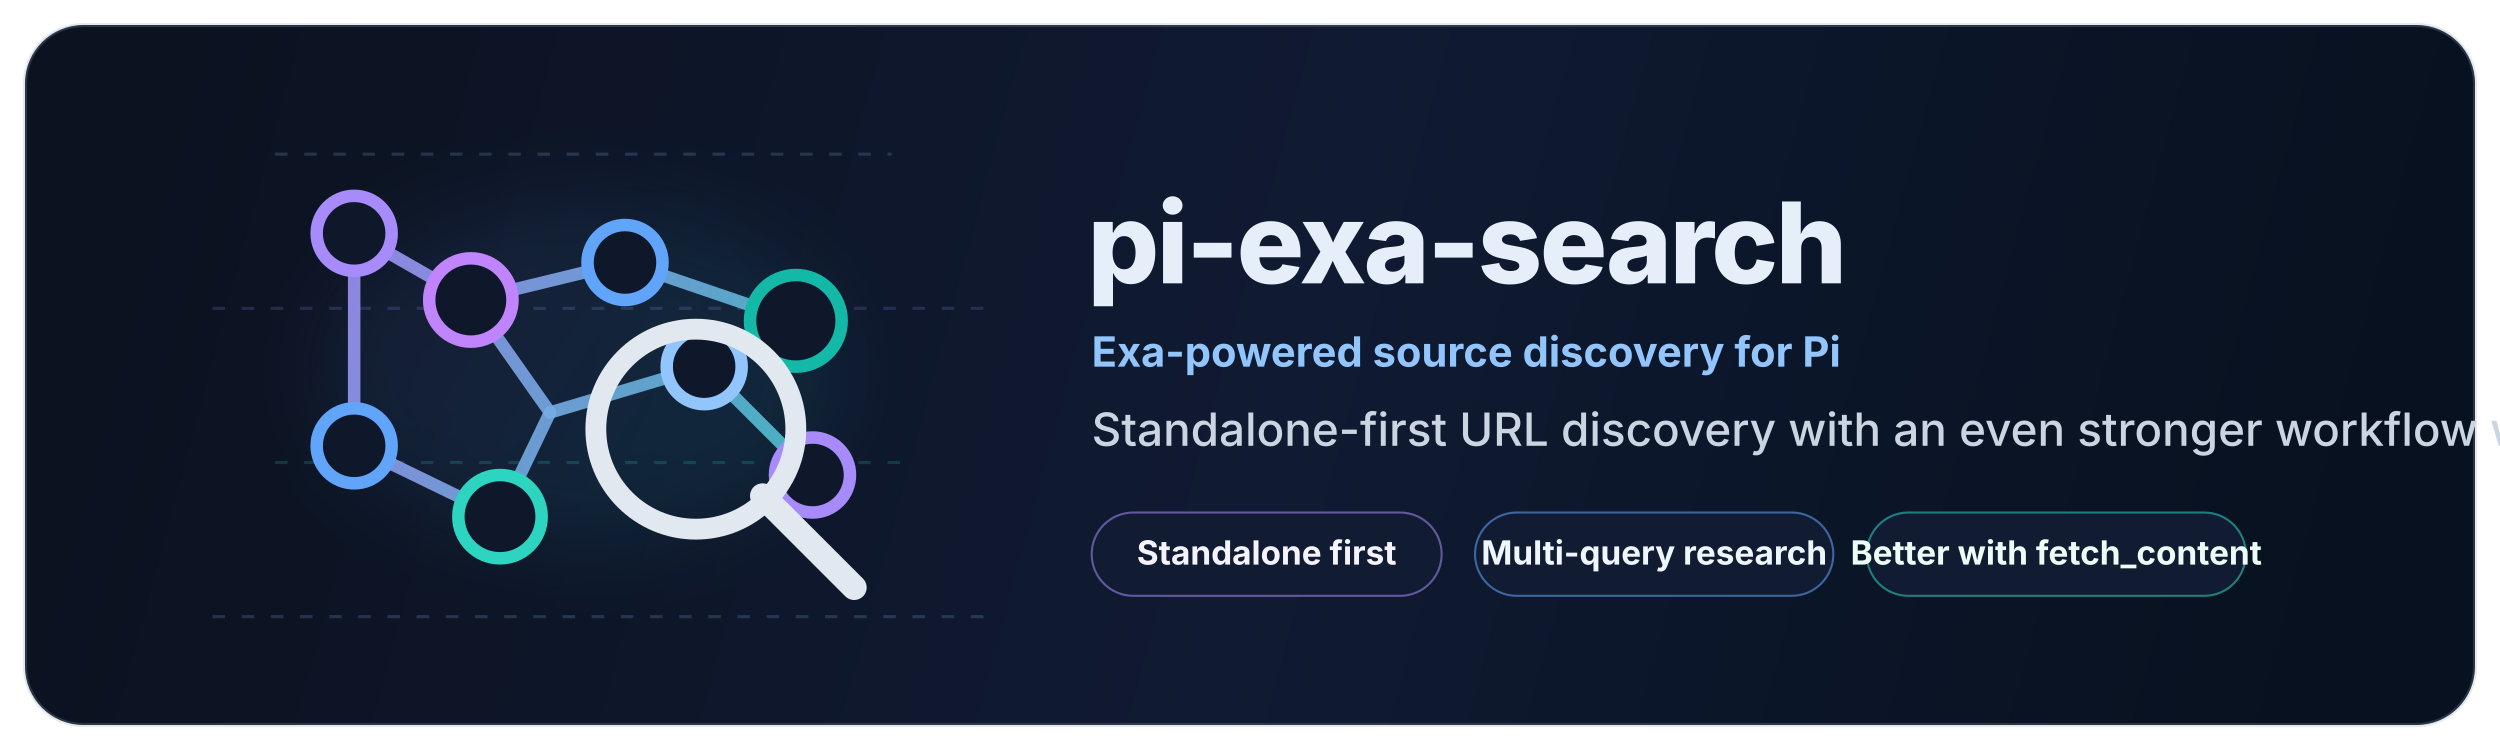
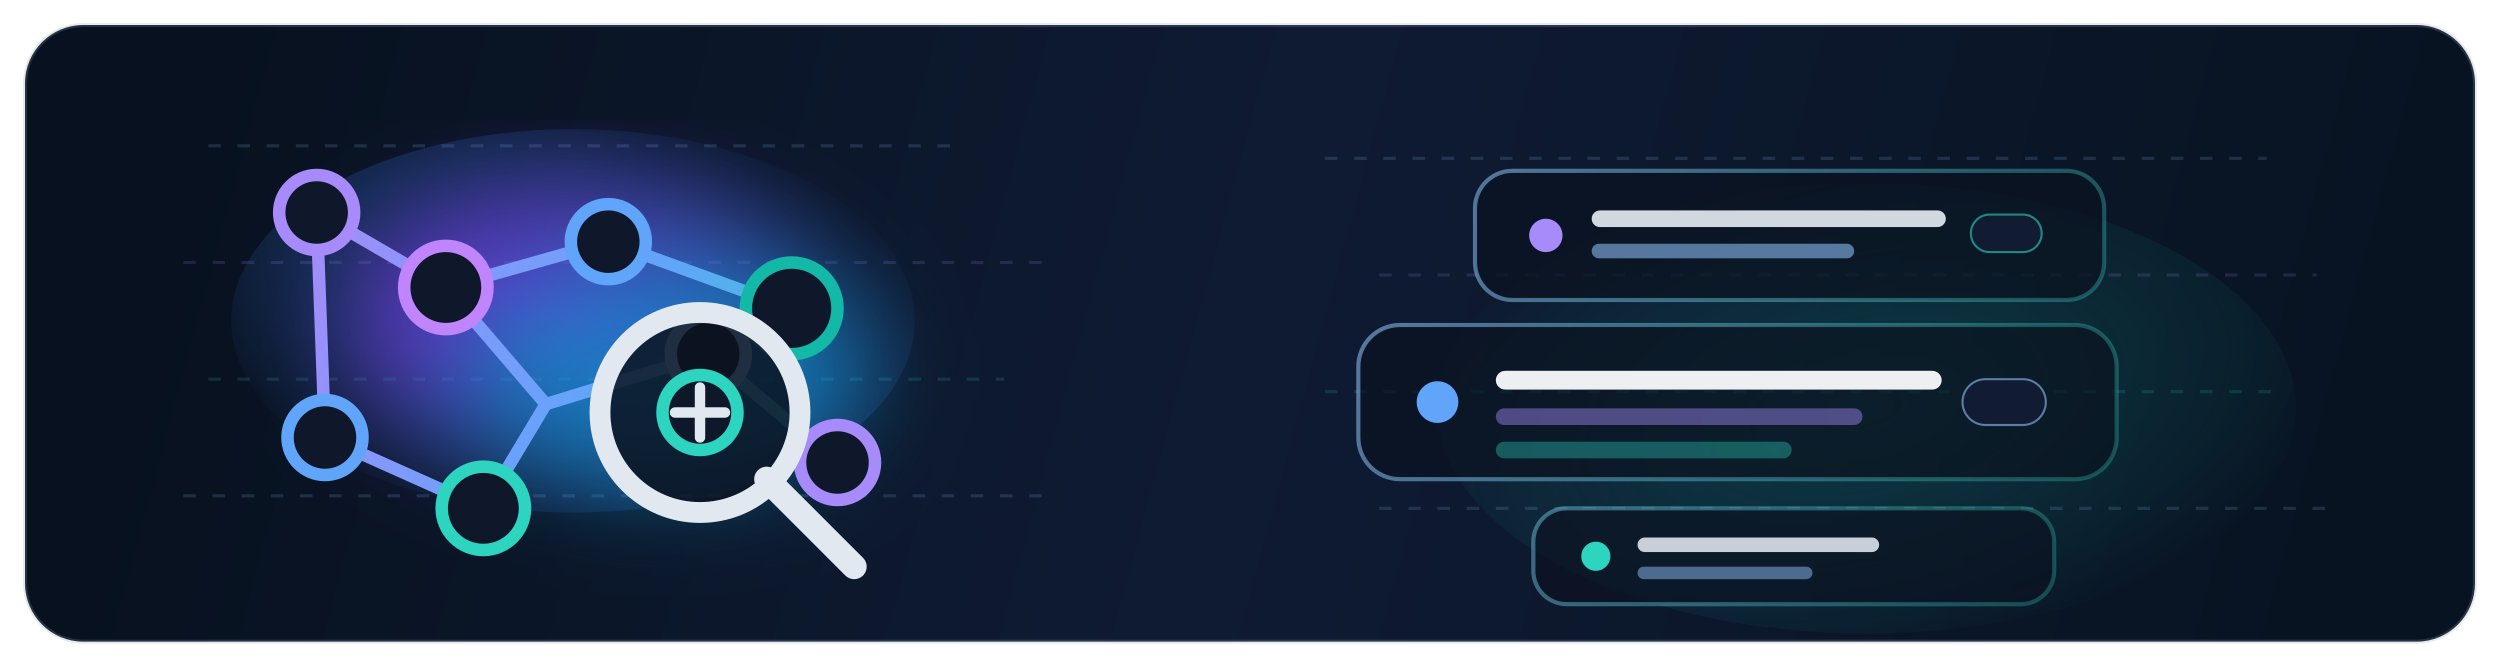
- <svg xmlns="http://www.w3.org/2000/svg" width="1200" height="360" viewBox="0 0 1200 360" fill="none">
+ <svg xmlns="http://www.w3.org/2000/svg" width="1200" height="320" viewBox="0 0 1200 320" fill="none">
  <defs>
-     <linearGradient id="bg" x1="80" y1="40" x2="1120" y2="320" gradientUnits="userSpaceOnUse">
-       <stop stop-color="#0B1220" />
-       <stop offset="0.52" stop-color="#101A32" />
-       <stop offset="1" stop-color="#07111F" />
+     <linearGradient id="bg" x1="96" y1="24" x2="1104" y2="296" gradientUnits="userSpaceOnUse">
+       <stop stop-color="#07111F" />
+       <stop offset="0.5" stop-color="#0F1B33" />
+       <stop offset="1" stop-color="#081322" />
    </linearGradient>
-     <linearGradient id="accent" x1="208" y1="90" x2="456" y2="264" gradientUnits="userSpaceOnUse">
-       <stop stop-color="#7C3AED" />
-       <stop offset="0.52" stop-color="#3B82F6" />
-       <stop offset="1" stop-color="#14B8A6" />
+     <radialGradient id="glowA" cx="0" cy="0" r="1" gradientUnits="userSpaceOnUse" gradientTransform="translate(275 154) rotate(17.5) scale(205 116)">
+       <stop stop-color="#7C3AED" stop-opacity="0.55" />
+       <stop offset="0.6" stop-color="#3B82F6" stop-opacity="0.22" />
+       <stop offset="1" stop-color="#3B82F6" stop-opacity="0" />
+     </radialGradient>
+     <radialGradient id="glowB" cx="0" cy="0" r="1" gradientUnits="userSpaceOnUse" gradientTransform="translate(896 196) rotate(-12.8) scale(244 126)">
+       <stop stop-color="#14B8A6" stop-opacity="0.22" />
+       <stop offset="0.72" stop-color="#14B8A6" stop-opacity="0.08" />
+       <stop offset="1" stop-color="#14B8A6" stop-opacity="0" />
+     </radialGradient>
+     <linearGradient id="line" x1="146" y1="104" x2="434" y2="244" gradientUnits="userSpaceOnUse">
+       <stop stop-color="#A78BFA" />
+       <stop offset="0.52" stop-color="#60A5FA" />
+       <stop offset="1" stop-color="#2DD4BF" />
    </linearGradient>
-     <linearGradient id="line" x1="146" y1="108" x2="460" y2="280" gradientUnits="userSpaceOnUse">
-       <stop stop-color="#A78BFA" stop-opacity="0.9" />
-       <stop offset="1" stop-color="#2DD4BF" stop-opacity="0.9" />
+     <linearGradient id="cardStroke" x1="694" y1="88" x2="1016" y2="248" gradientUnits="userSpaceOnUse">
+       <stop stop-color="#93C5FD" stop-opacity="0.55" />
+       <stop offset="1" stop-color="#2DD4BF" stop-opacity="0.28" />
    </linearGradient>
-     <filter id="glow" x="90" y="46" width="420" height="254" filterUnits="userSpaceOnUse" color-interpolation-filters="sRGB">
-       <feGaussianBlur stdDeviation="20" result="blur" />
-       <feColorMatrix in="blur" type="matrix" values="1 0 0 0 0  0 1 0 0 0.35  0 0 1 0 0.75  0 0 0 0.24 0" />
+     <filter id="softGlow" x="116" y="58" width="390" height="230" filterUnits="userSpaceOnUse" color-interpolation-filters="sRGB">
+       <feGaussianBlur stdDeviation="24" />
    </filter>
+     <clipPath id="clip">
+       <rect x="12" y="12" width="1176" height="296" rx="28" />
+     </clipPath>
  </defs>
-   <rect x="12" y="12" width="1176" height="336" rx="28" fill="url(#bg)" />
-   <rect x="12" y="12" width="1176" height="336" rx="28" stroke="#94A3B8" stroke-opacity="0.24" stroke-width="2" />
-   <g opacity="0.18">
-     <path d="M132 74H428" stroke="#93C5FD" stroke-width="1.5" stroke-dasharray="6 8" />
-     <path d="M102 148H474" stroke="#A78BFA" stroke-width="1.5" stroke-dasharray="6 8" />
-     <path d="M132 222H436" stroke="#2DD4BF" stroke-width="1.5" stroke-dasharray="6 8" />
-     <path d="M102 296H474" stroke="#93C5FD" stroke-width="1.5" stroke-dasharray="6 8" />
-   </g>
-   <g filter="url(#glow)">
-     <ellipse cx="278" cy="178" rx="124" ry="82" fill="url(#accent)" opacity="0.34" />
-   </g>
-   <g>
-     <path d="M170 112L226 144" stroke="url(#line)" stroke-width="6" stroke-linecap="round" />
-     <path d="M170 112L170 214" stroke="url(#line)" stroke-width="6" stroke-linecap="round" />
-     <path d="M170 214L240 248" stroke="url(#line)" stroke-width="6" stroke-linecap="round" />
-     <path d="M226 144L300 126" stroke="url(#line)" stroke-width="6" stroke-linecap="round" />
-     <path d="M226 144L264 198" stroke="url(#line)" stroke-width="6" stroke-linecap="round" />
-     <path d="M264 198L338 176" stroke="url(#line)" stroke-width="6" stroke-linecap="round" />
-     <path d="M264 198L240 248" stroke="url(#line)" stroke-width="6" stroke-linecap="round" />
-     <path d="M300 126L382 154" stroke="url(#line)" stroke-width="6" stroke-linecap="round" />
-     <path d="M338 176L382 154" stroke="url(#line)" stroke-width="6" stroke-linecap="round" />
-     <path d="M338 176L390 228" stroke="url(#line)" stroke-width="6" stroke-linecap="round" />
-     <circle cx="170" cy="112" r="18" fill="#0F172A" stroke="#A78BFA" stroke-width="6" />
-     <circle cx="170" cy="214" r="18" fill="#0F172A" stroke="#60A5FA" stroke-width="6" />
-     <circle cx="226" cy="144" r="20" fill="#0F172A" stroke="#C084FC" stroke-width="6" />
-     <circle cx="240" cy="248" r="20" fill="#0F172A" stroke="#2DD4BF" stroke-width="6" />
-     <circle cx="300" cy="126" r="18" fill="#0F172A" stroke="#60A5FA" stroke-width="6" />
-     <circle cx="338" cy="176" r="18" fill="#0F172A" stroke="#93C5FD" stroke-width="6" />
-     <circle cx="382" cy="154" r="22" fill="#0F172A" stroke="#14B8A6" stroke-width="6" />
-     <circle cx="390" cy="228" r="18" fill="#0F172A" stroke="#A78BFA" stroke-width="6" />
-     <circle cx="334" cy="206" r="48" fill="none" stroke="#E2E8F0" stroke-width="10" />
-     <path d="M366 238L410 282" stroke="#E2E8F0" stroke-width="12" stroke-linecap="round" />
-   </g>
-   <g>
-     <text x="522" y="136" fill="#E5EEF9" font-family="Inter, ui-sans-serif, system-ui, -apple-system, Segoe UI, sans-serif" font-size="54" font-weight="800" letter-spacing="-1.2">
-       pi-exa-search
-     </text>
-     <text x="524" y="176" fill="#93C5FD" font-family="Inter, ui-sans-serif, system-ui, -apple-system, Segoe UI, sans-serif" font-size="20" font-weight="700">
-       Exa-powered source discovery for Pi
-     </text>
-     <text x="524" y="214" fill="#CBD5E1" font-family="Inter, ui-sans-serif, system-ui, -apple-system, Segoe UI, sans-serif" font-size="22" font-weight="500">
-       Standalone-first URL discovery with an even stronger workflow when paired with pi-web-access.
-     </text>
-   </g>
-   <g>
-     <rect x="524" y="246" width="168" height="40" rx="20" fill="#111C33" stroke="#A78BFA" stroke-opacity="0.55" />
-     <text x="608" y="271" text-anchor="middle" fill="#F5F3FF" font-family="Inter, ui-sans-serif, system-ui, -apple-system, Segoe UI, sans-serif" font-size="16" font-weight="700">
-       Standalone first
-     </text>
-     <rect x="708" y="246" width="172" height="40" rx="20" fill="#111C33" stroke="#60A5FA" stroke-opacity="0.55" />
-     <text x="794" y="271" text-anchor="middle" fill="#EFF6FF" font-family="Inter, ui-sans-serif, system-ui, -apple-system, Segoe UI, sans-serif" font-size="16" font-weight="700">
-       Multi-query research
-     </text>
-     <rect x="896" y="246" width="182" height="40" rx="20" fill="#111C33" stroke="#2DD4BF" stroke-opacity="0.55" />
-     <text x="987" y="271" text-anchor="middle" fill="#ECFDF5" font-family="Inter, ui-sans-serif, system-ui, -apple-system, Segoe UI, sans-serif" font-size="16" font-weight="700">
-       Better with fetch_content
-     </text>
+   <rect x="12" y="12" width="1176" height="296" rx="28" fill="url(#bg)" />
+   <rect x="12" y="12" width="1176" height="296" rx="28" stroke="#94A3B8" stroke-opacity="0.22" stroke-width="2" />
+   <g clip-path="url(#clip)">
+     <ellipse cx="275" cy="154" rx="164" ry="92" fill="url(#glowA)" />
+     <ellipse cx="896" cy="196" rx="206" ry="108" fill="url(#glowB)" />
+     <g opacity="0.16">
+       <path d="M100 70H464" stroke="#93C5FD" stroke-width="1.5" stroke-dasharray="6 8" />
+       <path d="M88 126H500" stroke="#A78BFA" stroke-width="1.5" stroke-dasharray="6 8" />
+       <path d="M100 182H482" stroke="#2DD4BF" stroke-width="1.5" stroke-dasharray="6 8" />
+       <path d="M88 238H500" stroke="#93C5FD" stroke-width="1.5" stroke-dasharray="6 8" />
+       <path d="M636 76H1088" stroke="#93C5FD" stroke-width="1.5" stroke-dasharray="6 8" />
+       <path d="M662 132H1112" stroke="#A78BFA" stroke-width="1.5" stroke-dasharray="6 8" />
+       <path d="M636 188H1096" stroke="#2DD4BF" stroke-width="1.5" stroke-dasharray="6 8" />
+       <path d="M662 244H1116" stroke="#93C5FD" stroke-width="1.5" stroke-dasharray="6 8" />
+     </g>
+     <g filter="url(#softGlow)" opacity="0.6">
+       <ellipse cx="278" cy="156" rx="112" ry="64" fill="#7C3AED" />
+       <ellipse cx="318" cy="178" rx="98" ry="54" fill="#0EA5E9" />
+     </g>
+     <g>
+       <path d="M152 102L214 138" stroke="url(#line)" stroke-width="6" stroke-linecap="round" />
+       <path d="M152 102L156 210" stroke="url(#line)" stroke-width="6" stroke-linecap="round" />
+       <path d="M156 210L232 244" stroke="url(#line)" stroke-width="6" stroke-linecap="round" />
+       <path d="M214 138L292 116" stroke="url(#line)" stroke-width="6" stroke-linecap="round" />
+       <path d="M214 138L262 194" stroke="url(#line)" stroke-width="6" stroke-linecap="round" />
+       <path d="M262 194L340 170" stroke="url(#line)" stroke-width="6" stroke-linecap="round" />
+       <path d="M262 194L232 244" stroke="url(#line)" stroke-width="6" stroke-linecap="round" />
+       <path d="M292 116L380 148" stroke="url(#line)" stroke-width="6" stroke-linecap="round" />
+       <path d="M340 170L380 148" stroke="url(#line)" stroke-width="6" stroke-linecap="round" />
+       <path d="M340 170L402 222" stroke="url(#line)" stroke-width="6" stroke-linecap="round" />
+       <circle cx="152" cy="102" r="18" fill="#0F172A" stroke="#A78BFA" stroke-width="6" />
+       <circle cx="156" cy="210" r="18" fill="#0F172A" stroke="#60A5FA" stroke-width="6" />
+       <circle cx="214" cy="138" r="20" fill="#0F172A" stroke="#C084FC" stroke-width="6" />
+       <circle cx="232" cy="244" r="20" fill="#0F172A" stroke="#2DD4BF" stroke-width="6" />
+       <circle cx="292" cy="116" r="18" fill="#0F172A" stroke="#60A5FA" stroke-width="6" />
+       <circle cx="340" cy="170" r="18" fill="#0F172A" stroke="#93C5FD" stroke-width="6" />
+       <circle cx="380" cy="148" r="22" fill="#0F172A" stroke="#14B8A6" stroke-width="6" />
+       <circle cx="402" cy="222" r="18" fill="#0F172A" stroke="#A78BFA" stroke-width="6" />
+       <circle cx="336" cy="198" r="48" fill="#0B1220" fill-opacity="0.84" stroke="#E2E8F0" stroke-width="10" />
+       <path d="M368 230L410 272" stroke="#E2E8F0" stroke-width="12" stroke-linecap="round" />
+       <circle cx="336" cy="198" r="18" fill="#0F172A" stroke="#2DD4BF" stroke-width="6" />
+       <path d="M324 198H348" stroke="#E2E8F0" stroke-width="5" stroke-linecap="round" />
+       <path d="M336 186V210" stroke="#E2E8F0" stroke-width="5" stroke-linecap="round" />
+     </g>
+     <g>
+       <rect x="708" y="82" width="302" height="62" rx="18" fill="#0B1220" fill-opacity="0.72" stroke="url(#cardStroke)" stroke-width="2" />
+       <circle cx="742" cy="113" r="8" fill="#A78BFA" />
+       <rect x="764" y="101" width="170" height="8" rx="4" fill="#E2E8F0" fill-opacity="0.92" />
+       <rect x="764" y="117" width="126" height="7" rx="3.5" fill="#93C5FD" fill-opacity="0.56" />
+       <rect x="946" y="103" width="34" height="18" rx="9" fill="#111C33" stroke="#2DD4BF" stroke-opacity="0.6" />
+       <rect x="652" y="156" width="364" height="74" rx="20" fill="#0B1220" fill-opacity="0.68" stroke="url(#cardStroke)" stroke-width="2" />
+       <circle cx="690" cy="193" r="10" fill="#60A5FA" />
+       <rect x="718" y="178" width="214" height="9" rx="4.5" fill="#F8FAFC" fill-opacity="0.95" />
+       <rect x="718" y="196" width="176" height="8" rx="4" fill="#A78BFA" fill-opacity="0.44" />
+       <rect x="718" y="212" width="142" height="8" rx="4" fill="#2DD4BF" fill-opacity="0.36" />
+       <rect x="942" y="182" width="40" height="22" rx="11" fill="#111C33" stroke="#93C5FD" stroke-opacity="0.58" />
+       <rect x="736" y="244" width="250" height="46" rx="16" fill="#0B1220" fill-opacity="0.66" stroke="url(#cardStroke)" stroke-width="2" />
+       <circle cx="766" cy="267" r="7" fill="#2DD4BF" />
+       <rect x="786" y="258" width="116" height="7" rx="3.5" fill="#E2E8F0" fill-opacity="0.88" />
+       <rect x="786" y="272" width="84" height="6" rx="3" fill="#93C5FD" fill-opacity="0.48" />
+     </g>
  </g>
</svg>
